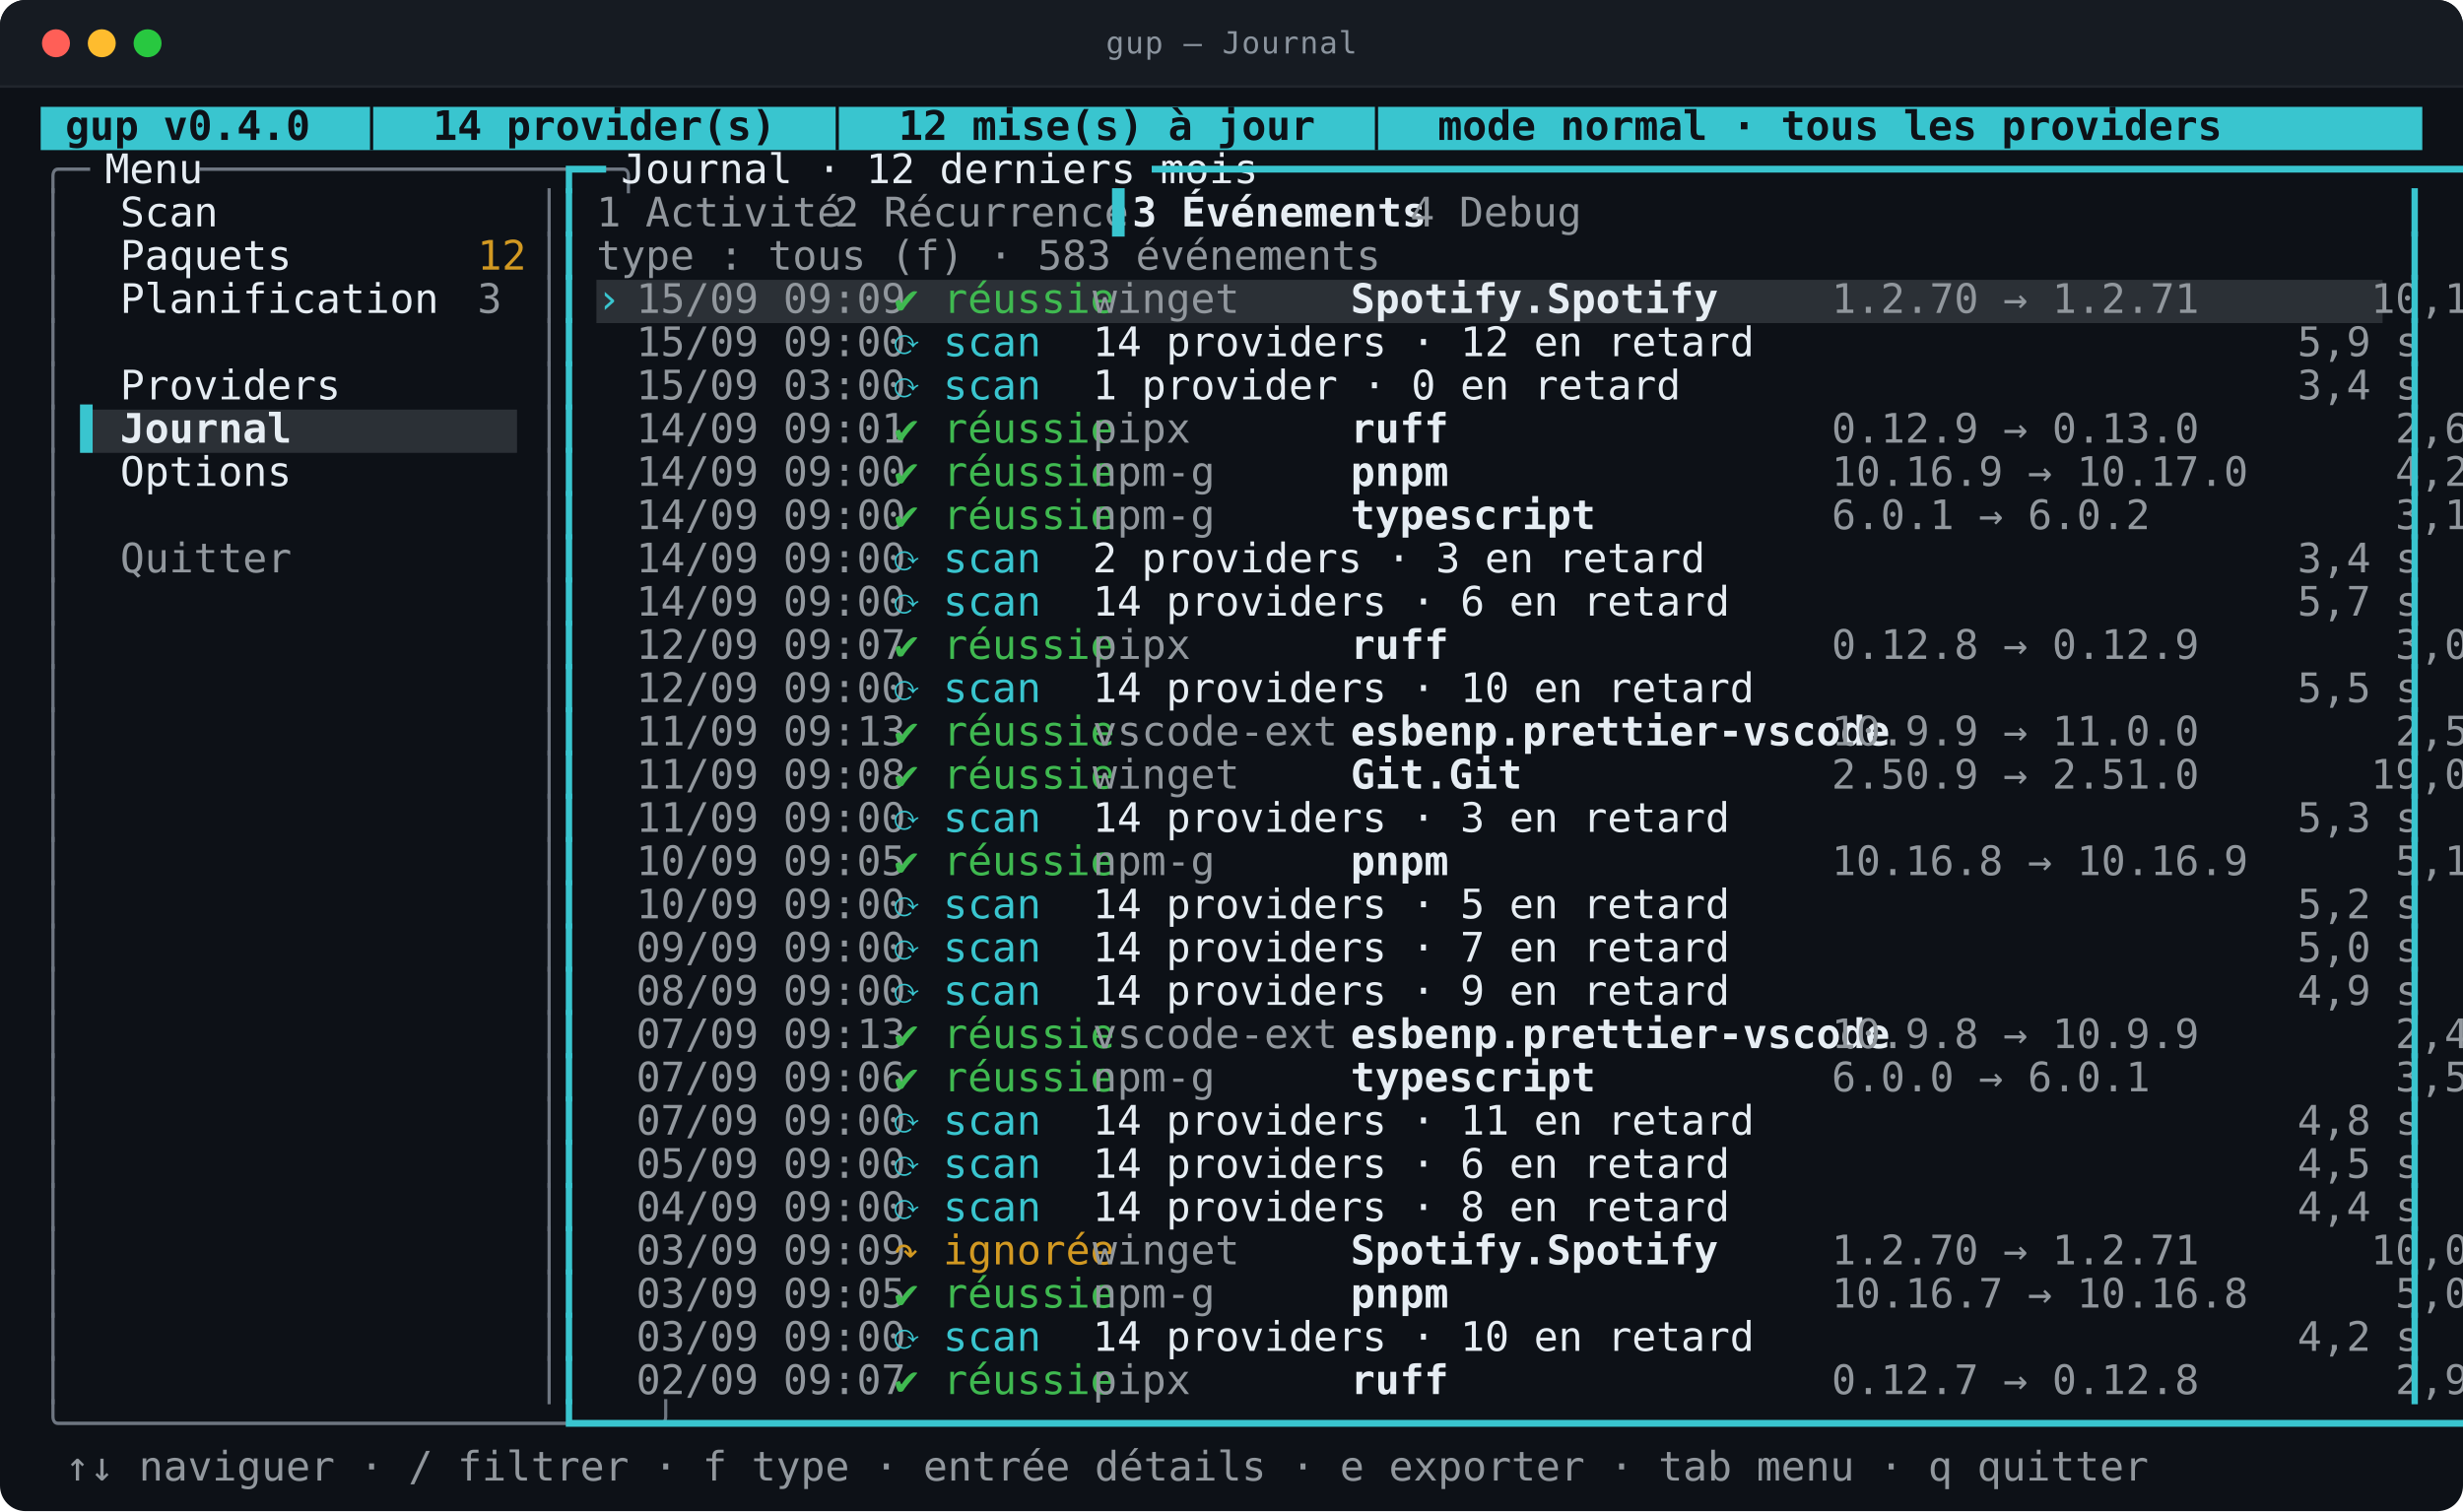
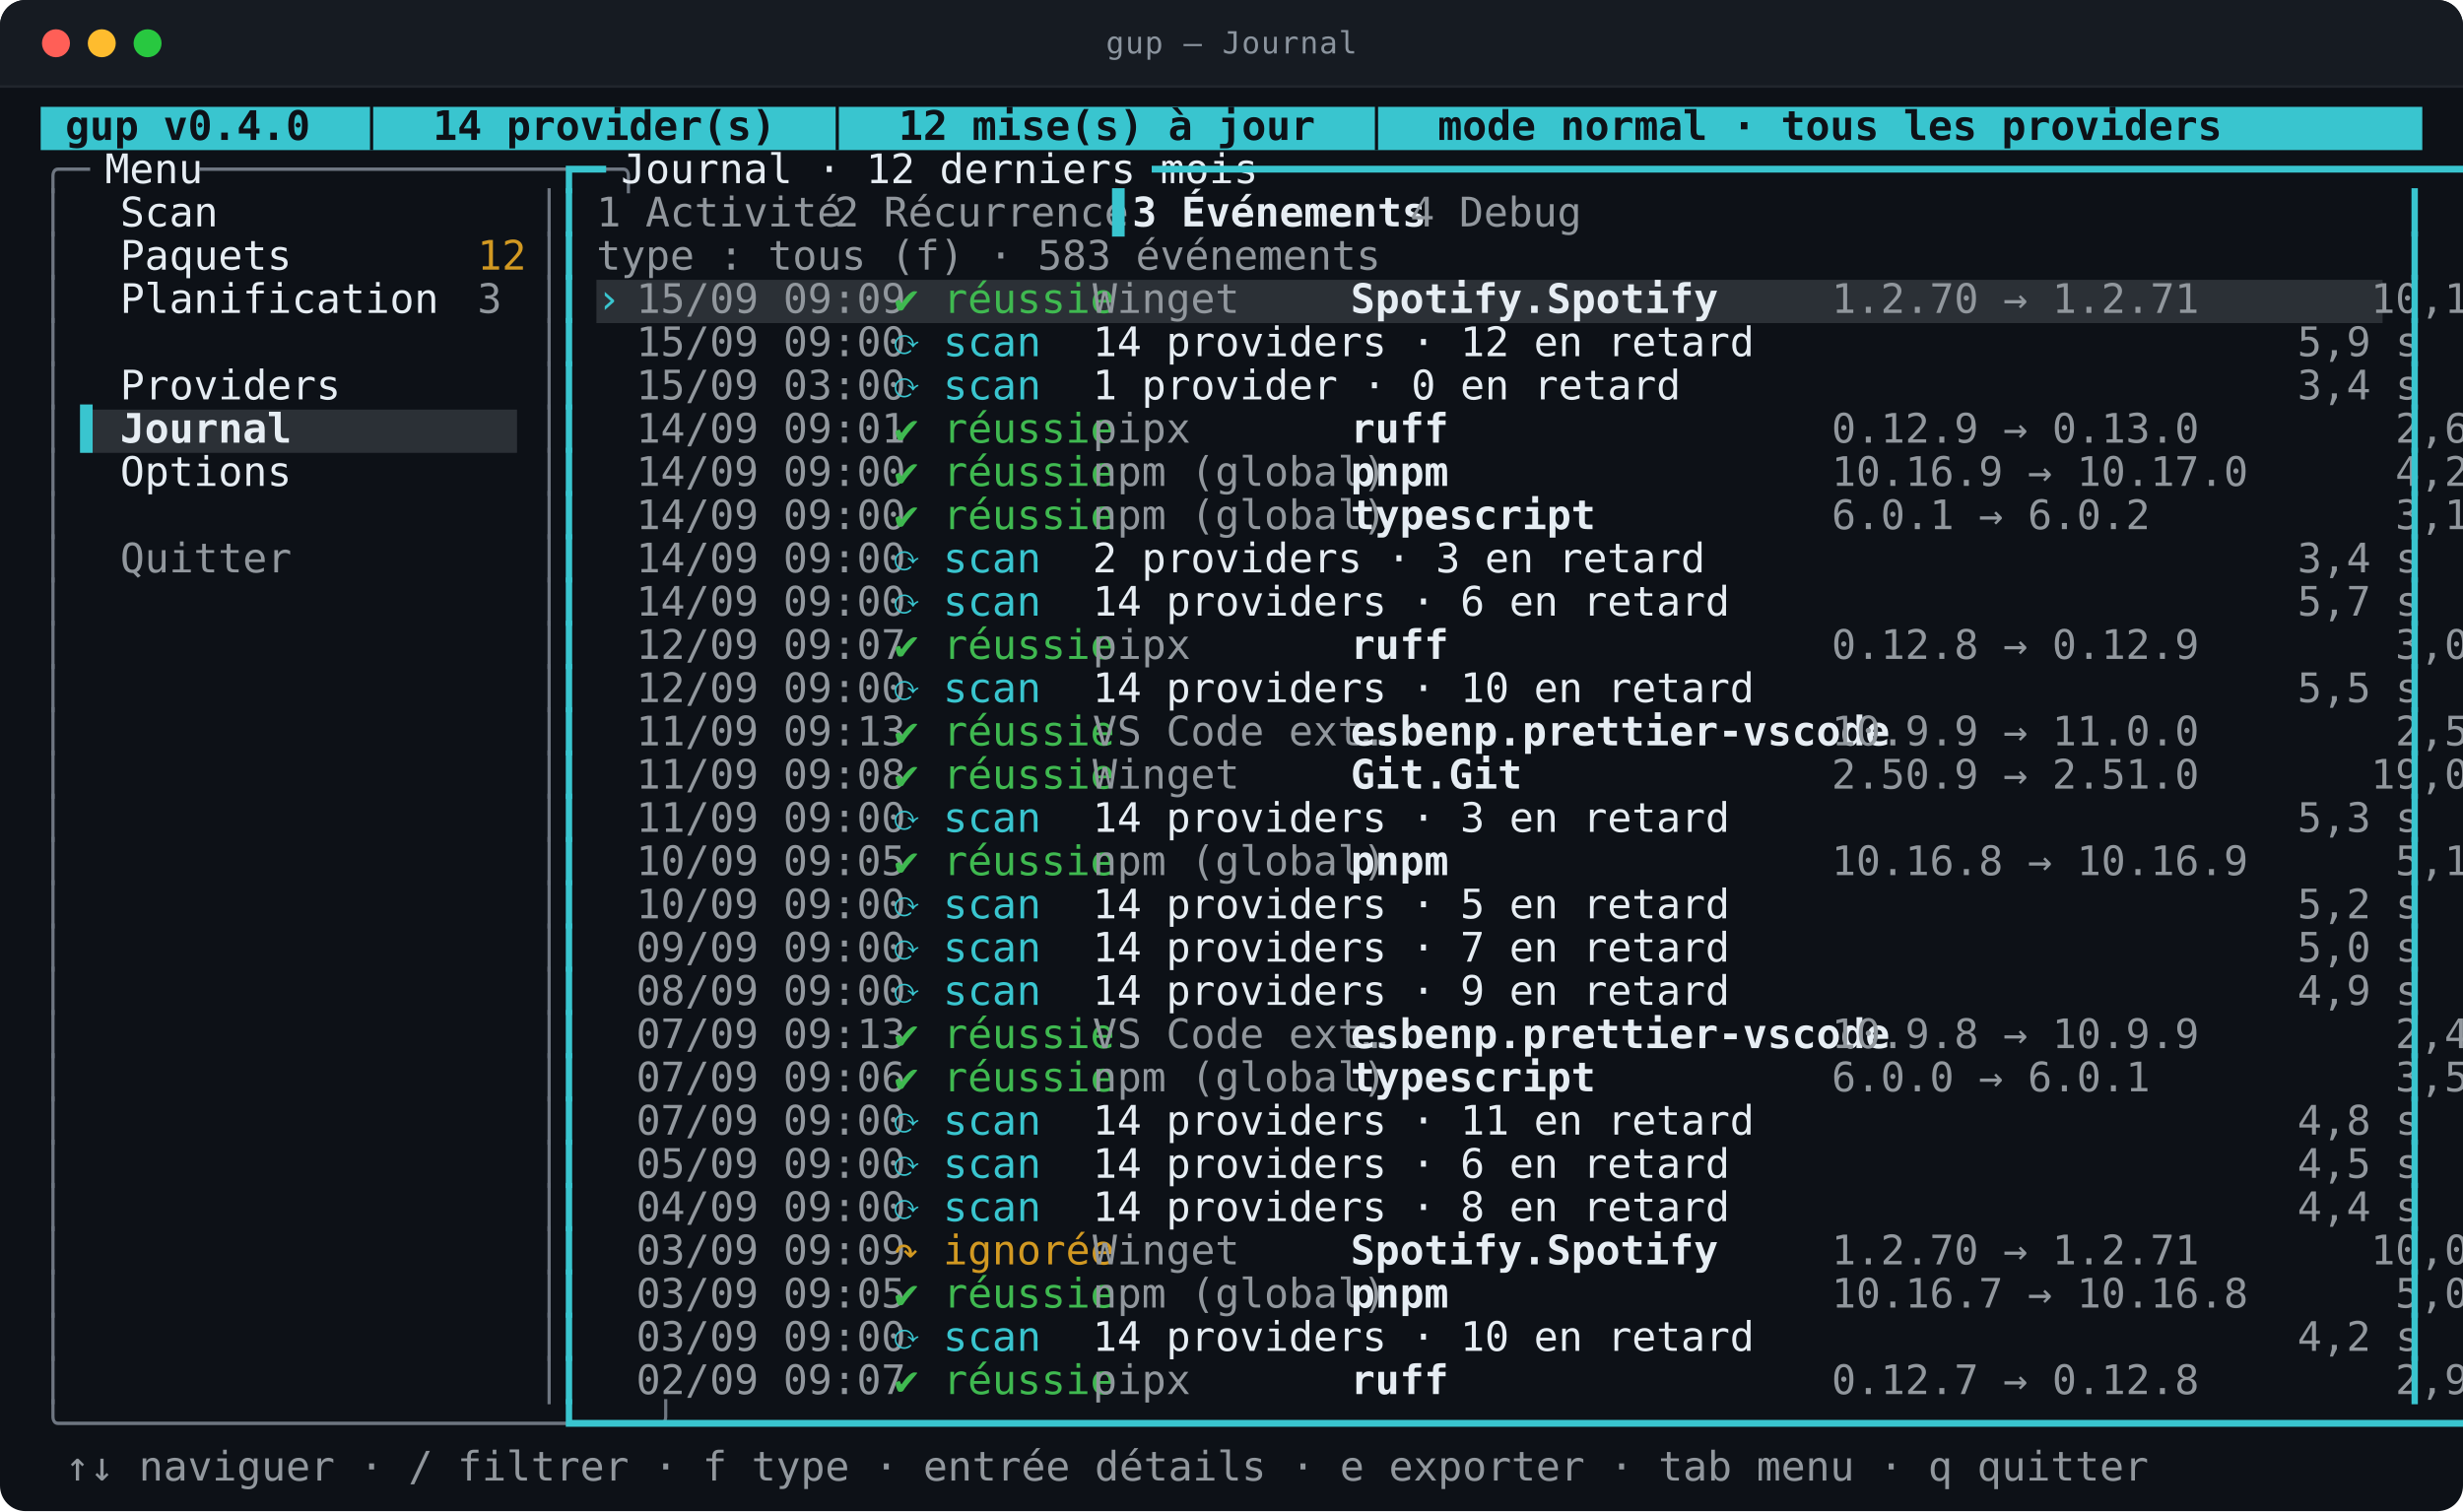
<svg xmlns="http://www.w3.org/2000/svg" viewBox="0 0 968.0 594.0" width="968.0" height="594.0" role="img" aria-labelledby="t d">
  <style>
text{font-family:ui-monospace,SFMono-Regular,"SF Mono",Menlo,Consolas,"DejaVu Sans Mono",monospace;font-size:16px}
.t{font-size:12px;letter-spacing:.4px;fill:#8b949e}
.b{font-weight:700}
.i{font-style:italic}
.u{text-decoration:underline}
.s{text-decoration:line-through}
.us{text-decoration:underline line-through}
.d{opacity:0.62}
.c0{fill:#39c5cf}
.c1{fill:#2b3036}
.c2{fill:#0d1117}
.c3{fill:#6e7681}
.c4{fill:#e6edf3}
.c5{fill:#91979d}
.c6{fill:#d29922}
.c7{fill:#3fb950}
</style>
  <rect y="0.0" width="968.0" height="594.0" rx="10.0" fill="#0d1117" />
  <rect y="0.0" width="968.0" height="34.0" rx="10.0" fill="#161b22" />
  <rect y="24.0" width="968.0" height="10.0" fill="#161b22" />
  <line x1="0.0" y1="34.0" x2="968.0" y2="34.0" stroke="#21262d" />
  <circle cx="22.0" cy="17.0" r="5.5" fill="#ff5f57" />
  <circle cx="40.0" cy="17.0" r="5.5" fill="#febc2e" />
  <circle cx="58.0" cy="17.0" r="5.5" fill="#28c840" />
  <text class="t" x="484.0" y="21.0" text-anchor="middle">gup — Journal</text>
  <rect class="c0" x="16.0" y="42.0" width="936.0" height="17.0" />
  <rect class="c1" x="234.4" y="110.0" width="702.0" height="17.0" />
  <rect class="c1" x="31.6" y="161.0" width="171.6" height="17.0" />
  <text class="c2 b" x="16.0" y="55.0" textLength="694.2" lengthAdjust="spacingAndGlyphs" xml:space="preserve"> gup v0.4.0  │  14 provider(s)  │  12 mise(s) à jour  │  mode normal · tous les providers</text>
  <text class="c3" x="16.0" y="72.0" textLength="15.6" lengthAdjust="spacingAndGlyphs" xml:space="preserve">╭─</text>
  <text class="c4" x="31.6" y="72.0" textLength="46.8" lengthAdjust="spacingAndGlyphs" xml:space="preserve"> Menu </text>
  <text class="c3" x="78.4" y="72.0" textLength="140.4" lengthAdjust="spacingAndGlyphs" xml:space="preserve">─────────────────╮</text>
  <text class="c0" x="218.8" y="72.0" textLength="15.6" lengthAdjust="spacingAndGlyphs" xml:space="preserve">┏━</text>
  <text class="c4" x="234.4" y="72.0" textLength="218.4" lengthAdjust="spacingAndGlyphs" xml:space="preserve"> Journal · 12 derniers mois </text>
  <text class="c0" x="452.8" y="72.0" textLength="499.2" lengthAdjust="spacingAndGlyphs" xml:space="preserve">━━━━━━━━━━━━━━━━━━━━━━━━━━━━━━━━━━━━━━━━━━━━━━━━━━━━━━━━━━━━━━━┓</text>
  <text class="c3" x="16.0" y="89.0" textLength="7.8" lengthAdjust="spacingAndGlyphs" xml:space="preserve">│</text>
  <text class="c4" x="47.2" y="89.0" textLength="140.4" lengthAdjust="spacingAndGlyphs" xml:space="preserve">Scan              </text>
  <text class="c3" x="211.0" y="89.0" textLength="7.8" lengthAdjust="spacingAndGlyphs" xml:space="preserve">│</text>
  <text class="c0" x="218.8" y="89.0" textLength="7.8" lengthAdjust="spacingAndGlyphs" xml:space="preserve">┃</text>
  <text class="c5" x="234.4" y="89.0" textLength="78.0" lengthAdjust="spacingAndGlyphs" xml:space="preserve">1 Activité</text>
  <text class="c5" x="328.0" y="89.0" textLength="93.6" lengthAdjust="spacingAndGlyphs" xml:space="preserve">2 Récurrence</text>
  <text class="c0" x="437.2" y="89.0" textLength="7.8" lengthAdjust="spacingAndGlyphs" xml:space="preserve">▌</text>
  <text class="c4 b" x="445.0" y="89.0" textLength="93.6" lengthAdjust="spacingAndGlyphs" xml:space="preserve">3 Événements</text>
  <text class="c5" x="554.2" y="89.0" textLength="54.6" lengthAdjust="spacingAndGlyphs" xml:space="preserve">4 Debug</text>
  <text class="c0" x="944.2" y="89.0" textLength="7.8" lengthAdjust="spacingAndGlyphs" xml:space="preserve">┃</text>
  <text class="c3" x="16.0" y="106.0" textLength="7.8" lengthAdjust="spacingAndGlyphs" xml:space="preserve">│</text>
  <text class="c4" x="47.2" y="106.0" textLength="140.4" lengthAdjust="spacingAndGlyphs" xml:space="preserve">Paquets           </text>
  <text class="c6" x="187.6" y="106.0" textLength="15.6" lengthAdjust="spacingAndGlyphs" xml:space="preserve">12</text>
  <text class="c3" x="211.0" y="106.0" textLength="7.8" lengthAdjust="spacingAndGlyphs" xml:space="preserve">│</text>
  <text class="c0" x="218.8" y="106.0" textLength="7.8" lengthAdjust="spacingAndGlyphs" xml:space="preserve">┃</text>
  <text class="c5" x="234.4" y="106.0" textLength="249.6" lengthAdjust="spacingAndGlyphs" xml:space="preserve">type : tous (f) · 583 événements</text>
  <text class="c0" x="944.2" y="106.0" textLength="7.8" lengthAdjust="spacingAndGlyphs" xml:space="preserve">┃</text>
  <text class="c3" x="16.0" y="123.0" textLength="7.8" lengthAdjust="spacingAndGlyphs" xml:space="preserve">│</text>
  <text class="c4" x="47.2" y="123.0" textLength="140.4" lengthAdjust="spacingAndGlyphs" xml:space="preserve">Planification     </text>
  <text class="c5" x="187.6" y="123.0" textLength="7.8" lengthAdjust="spacingAndGlyphs" xml:space="preserve">3</text>
  <text class="c3" x="211.0" y="123.0" textLength="7.8" lengthAdjust="spacingAndGlyphs" xml:space="preserve">│</text>
  <text class="c0" x="218.8" y="123.0" textLength="7.8" lengthAdjust="spacingAndGlyphs" xml:space="preserve">┃</text>
  <text class="c0" x="234.4" y="123.0" textLength="15.6" lengthAdjust="spacingAndGlyphs" xml:space="preserve">› </text>
  <text class="c5" x="250.0" y="123.0" textLength="101.4" lengthAdjust="spacingAndGlyphs" xml:space="preserve">15/09 09:09  </text>
  <text class="c7" x="351.4" y="123.0" textLength="78.0" lengthAdjust="spacingAndGlyphs" xml:space="preserve">✔ réussie </text>
-   <text class="c5" x="429.4" y="123.0" textLength="101.4" lengthAdjust="spacingAndGlyphs" xml:space="preserve">winget       </text>
+   <text class="c5" x="429.4" y="123.0" textLength="101.4" lengthAdjust="spacingAndGlyphs" xml:space="preserve">Winget       </text>
  <text class="c4 b" x="530.8" y="123.0" textLength="179.4" lengthAdjust="spacingAndGlyphs" xml:space="preserve">Spotify.Spotify        </text>
  <text class="c5" x="710.2" y="123.0" textLength="226.2" lengthAdjust="spacingAndGlyphs" xml:space="preserve"> 1.2.70 → 1.2.71       10,1 s</text>
  <text class="c0" x="944.2" y="123.0" textLength="7.8" lengthAdjust="spacingAndGlyphs" xml:space="preserve">┃</text>
  <text class="c3" x="16.0" y="140.0" textLength="7.8" lengthAdjust="spacingAndGlyphs" xml:space="preserve">│</text>
  <text class="c3" x="211.0" y="140.0" textLength="7.8" lengthAdjust="spacingAndGlyphs" xml:space="preserve">│</text>
  <text class="c0" x="218.8" y="140.0" textLength="7.8" lengthAdjust="spacingAndGlyphs" xml:space="preserve">┃</text>
  <text class="c5" x="250.0" y="140.0" textLength="101.4" lengthAdjust="spacingAndGlyphs" xml:space="preserve">15/09 09:00  </text>
  <text class="c0" x="351.4" y="140.0" textLength="78.0" lengthAdjust="spacingAndGlyphs" xml:space="preserve">⟳ scan    </text>
  <text class="c4" x="429.4" y="140.0" textLength="444.6" lengthAdjust="spacingAndGlyphs" xml:space="preserve">14 providers · 12 en retard                              </text>
  <text class="c5" x="874.0" y="140.0" textLength="62.4" lengthAdjust="spacingAndGlyphs" xml:space="preserve">   5,9 s</text>
  <text class="c0" x="944.2" y="140.0" textLength="7.8" lengthAdjust="spacingAndGlyphs" xml:space="preserve">┃</text>
  <text class="c3" x="16.0" y="157.0" textLength="7.8" lengthAdjust="spacingAndGlyphs" xml:space="preserve">│</text>
  <text class="c4" x="47.2" y="157.0" textLength="140.4" lengthAdjust="spacingAndGlyphs" xml:space="preserve">Providers         </text>
  <text class="c3" x="211.0" y="157.0" textLength="7.8" lengthAdjust="spacingAndGlyphs" xml:space="preserve">│</text>
  <text class="c0" x="218.8" y="157.0" textLength="7.8" lengthAdjust="spacingAndGlyphs" xml:space="preserve">┃</text>
  <text class="c5" x="250.0" y="157.0" textLength="101.4" lengthAdjust="spacingAndGlyphs" xml:space="preserve">15/09 03:00  </text>
  <text class="c0" x="351.4" y="157.0" textLength="78.0" lengthAdjust="spacingAndGlyphs" xml:space="preserve">⟳ scan    </text>
  <text class="c4" x="429.4" y="157.0" textLength="444.6" lengthAdjust="spacingAndGlyphs" xml:space="preserve">1 provider · 0 en retard                                 </text>
  <text class="c5" x="874.0" y="157.0" textLength="62.4" lengthAdjust="spacingAndGlyphs" xml:space="preserve">   3,4 s</text>
  <text class="c0" x="944.2" y="157.0" textLength="7.8" lengthAdjust="spacingAndGlyphs" xml:space="preserve">┃</text>
  <text class="c3" x="16.0" y="174.0" textLength="7.8" lengthAdjust="spacingAndGlyphs" xml:space="preserve">│</text>
  <text class="c0" x="31.6" y="174.0" textLength="15.6" lengthAdjust="spacingAndGlyphs" xml:space="preserve">▌ </text>
  <text class="c4 b" x="47.2" y="174.0" textLength="140.4" lengthAdjust="spacingAndGlyphs" xml:space="preserve">Journal           </text>
  <text class="c3" x="211.0" y="174.0" textLength="7.8" lengthAdjust="spacingAndGlyphs" xml:space="preserve">│</text>
  <text class="c0" x="218.8" y="174.0" textLength="7.8" lengthAdjust="spacingAndGlyphs" xml:space="preserve">┃</text>
  <text class="c5" x="250.0" y="174.0" textLength="101.4" lengthAdjust="spacingAndGlyphs" xml:space="preserve">14/09 09:01  </text>
  <text class="c7" x="351.4" y="174.0" textLength="78.0" lengthAdjust="spacingAndGlyphs" xml:space="preserve">✔ réussie </text>
  <text class="c5" x="429.4" y="174.0" textLength="101.4" lengthAdjust="spacingAndGlyphs" xml:space="preserve">pipx         </text>
  <text class="c4 b" x="530.8" y="174.0" textLength="179.4" lengthAdjust="spacingAndGlyphs" xml:space="preserve">ruff                   </text>
  <text class="c5" x="710.2" y="174.0" textLength="226.2" lengthAdjust="spacingAndGlyphs" xml:space="preserve"> 0.12.9 → 0.13.0        2,6 s</text>
  <text class="c0" x="944.2" y="174.0" textLength="7.8" lengthAdjust="spacingAndGlyphs" xml:space="preserve">┃</text>
  <text class="c3" x="16.0" y="191.0" textLength="7.8" lengthAdjust="spacingAndGlyphs" xml:space="preserve">│</text>
  <text class="c4" x="47.2" y="191.0" textLength="140.4" lengthAdjust="spacingAndGlyphs" xml:space="preserve">Options           </text>
  <text class="c3" x="211.0" y="191.0" textLength="7.8" lengthAdjust="spacingAndGlyphs" xml:space="preserve">│</text>
  <text class="c0" x="218.8" y="191.0" textLength="7.8" lengthAdjust="spacingAndGlyphs" xml:space="preserve">┃</text>
  <text class="c5" x="250.0" y="191.0" textLength="101.4" lengthAdjust="spacingAndGlyphs" xml:space="preserve">14/09 09:00  </text>
  <text class="c7" x="351.4" y="191.0" textLength="78.0" lengthAdjust="spacingAndGlyphs" xml:space="preserve">✔ réussie </text>
-   <text class="c5" x="429.4" y="191.0" textLength="101.4" lengthAdjust="spacingAndGlyphs" xml:space="preserve">npm-g        </text>
+   <text class="c5" x="429.4" y="191.0" textLength="101.4" lengthAdjust="spacingAndGlyphs" xml:space="preserve">npm (global) </text>
  <text class="c4 b" x="530.8" y="191.0" textLength="179.4" lengthAdjust="spacingAndGlyphs" xml:space="preserve">pnpm                   </text>
  <text class="c5" x="710.2" y="191.0" textLength="226.2" lengthAdjust="spacingAndGlyphs" xml:space="preserve"> 10.16.9 → 10.17.0      4,2 s</text>
  <text class="c0" x="944.2" y="191.0" textLength="7.8" lengthAdjust="spacingAndGlyphs" xml:space="preserve">┃</text>
  <text class="c3" x="16.0" y="208.0" textLength="7.8" lengthAdjust="spacingAndGlyphs" xml:space="preserve">│</text>
  <text class="c3" x="211.0" y="208.0" textLength="7.8" lengthAdjust="spacingAndGlyphs" xml:space="preserve">│</text>
  <text class="c0" x="218.8" y="208.0" textLength="7.8" lengthAdjust="spacingAndGlyphs" xml:space="preserve">┃</text>
  <text class="c5" x="250.0" y="208.0" textLength="101.4" lengthAdjust="spacingAndGlyphs" xml:space="preserve">14/09 09:00  </text>
  <text class="c7" x="351.4" y="208.0" textLength="78.0" lengthAdjust="spacingAndGlyphs" xml:space="preserve">✔ réussie </text>
-   <text class="c5" x="429.4" y="208.0" textLength="101.4" lengthAdjust="spacingAndGlyphs" xml:space="preserve">npm-g        </text>
+   <text class="c5" x="429.4" y="208.0" textLength="101.4" lengthAdjust="spacingAndGlyphs" xml:space="preserve">npm (global) </text>
  <text class="c4 b" x="530.8" y="208.0" textLength="179.4" lengthAdjust="spacingAndGlyphs" xml:space="preserve">typescript             </text>
  <text class="c5" x="710.2" y="208.0" textLength="226.2" lengthAdjust="spacingAndGlyphs" xml:space="preserve"> 6.0.1 → 6.0.2          3,1 s</text>
  <text class="c0" x="944.2" y="208.0" textLength="7.8" lengthAdjust="spacingAndGlyphs" xml:space="preserve">┃</text>
  <text class="c3" x="16.0" y="225.0" textLength="7.8" lengthAdjust="spacingAndGlyphs" xml:space="preserve">│</text>
  <text class="c5" x="47.2" y="225.0" textLength="140.4" lengthAdjust="spacingAndGlyphs" xml:space="preserve">Quitter           </text>
  <text class="c3" x="211.0" y="225.0" textLength="7.8" lengthAdjust="spacingAndGlyphs" xml:space="preserve">│</text>
  <text class="c0" x="218.8" y="225.0" textLength="7.8" lengthAdjust="spacingAndGlyphs" xml:space="preserve">┃</text>
  <text class="c5" x="250.0" y="225.0" textLength="101.4" lengthAdjust="spacingAndGlyphs" xml:space="preserve">14/09 09:00  </text>
  <text class="c0" x="351.4" y="225.0" textLength="78.0" lengthAdjust="spacingAndGlyphs" xml:space="preserve">⟳ scan    </text>
  <text class="c4" x="429.4" y="225.0" textLength="444.6" lengthAdjust="spacingAndGlyphs" xml:space="preserve">2 providers · 3 en retard                                </text>
  <text class="c5" x="874.0" y="225.0" textLength="62.4" lengthAdjust="spacingAndGlyphs" xml:space="preserve">   3,4 s</text>
  <text class="c0" x="944.2" y="225.0" textLength="7.8" lengthAdjust="spacingAndGlyphs" xml:space="preserve">┃</text>
  <text class="c3" x="16.0" y="242.0" textLength="7.8" lengthAdjust="spacingAndGlyphs" xml:space="preserve">│</text>
  <text class="c3" x="211.0" y="242.0" textLength="7.8" lengthAdjust="spacingAndGlyphs" xml:space="preserve">│</text>
  <text class="c0" x="218.8" y="242.0" textLength="7.8" lengthAdjust="spacingAndGlyphs" xml:space="preserve">┃</text>
  <text class="c5" x="250.0" y="242.0" textLength="101.4" lengthAdjust="spacingAndGlyphs" xml:space="preserve">14/09 09:00  </text>
  <text class="c0" x="351.4" y="242.0" textLength="78.0" lengthAdjust="spacingAndGlyphs" xml:space="preserve">⟳ scan    </text>
  <text class="c4" x="429.4" y="242.0" textLength="444.6" lengthAdjust="spacingAndGlyphs" xml:space="preserve">14 providers · 6 en retard                               </text>
  <text class="c5" x="874.0" y="242.0" textLength="62.4" lengthAdjust="spacingAndGlyphs" xml:space="preserve">   5,7 s</text>
  <text class="c0" x="944.2" y="242.0" textLength="7.8" lengthAdjust="spacingAndGlyphs" xml:space="preserve">┃</text>
  <text class="c3" x="16.0" y="259.0" textLength="7.8" lengthAdjust="spacingAndGlyphs" xml:space="preserve">│</text>
  <text class="c3" x="211.0" y="259.0" textLength="7.8" lengthAdjust="spacingAndGlyphs" xml:space="preserve">│</text>
  <text class="c0" x="218.8" y="259.0" textLength="7.8" lengthAdjust="spacingAndGlyphs" xml:space="preserve">┃</text>
  <text class="c5" x="250.0" y="259.0" textLength="101.4" lengthAdjust="spacingAndGlyphs" xml:space="preserve">12/09 09:07  </text>
  <text class="c7" x="351.4" y="259.0" textLength="78.0" lengthAdjust="spacingAndGlyphs" xml:space="preserve">✔ réussie </text>
  <text class="c5" x="429.4" y="259.0" textLength="101.4" lengthAdjust="spacingAndGlyphs" xml:space="preserve">pipx         </text>
  <text class="c4 b" x="530.8" y="259.0" textLength="179.4" lengthAdjust="spacingAndGlyphs" xml:space="preserve">ruff                   </text>
  <text class="c5" x="710.2" y="259.0" textLength="226.2" lengthAdjust="spacingAndGlyphs" xml:space="preserve"> 0.12.8 → 0.12.9        3,0 s</text>
  <text class="c0" x="944.2" y="259.0" textLength="7.8" lengthAdjust="spacingAndGlyphs" xml:space="preserve">┃</text>
  <text class="c3" x="16.0" y="276.0" textLength="7.8" lengthAdjust="spacingAndGlyphs" xml:space="preserve">│</text>
  <text class="c3" x="211.0" y="276.0" textLength="7.8" lengthAdjust="spacingAndGlyphs" xml:space="preserve">│</text>
  <text class="c0" x="218.8" y="276.0" textLength="7.8" lengthAdjust="spacingAndGlyphs" xml:space="preserve">┃</text>
  <text class="c5" x="250.0" y="276.0" textLength="101.4" lengthAdjust="spacingAndGlyphs" xml:space="preserve">12/09 09:00  </text>
  <text class="c0" x="351.4" y="276.0" textLength="78.0" lengthAdjust="spacingAndGlyphs" xml:space="preserve">⟳ scan    </text>
  <text class="c4" x="429.4" y="276.0" textLength="444.6" lengthAdjust="spacingAndGlyphs" xml:space="preserve">14 providers · 10 en retard                              </text>
  <text class="c5" x="874.0" y="276.0" textLength="62.4" lengthAdjust="spacingAndGlyphs" xml:space="preserve">   5,5 s</text>
  <text class="c0" x="944.2" y="276.0" textLength="7.8" lengthAdjust="spacingAndGlyphs" xml:space="preserve">┃</text>
  <text class="c3" x="16.0" y="293.0" textLength="7.8" lengthAdjust="spacingAndGlyphs" xml:space="preserve">│</text>
  <text class="c3" x="211.0" y="293.0" textLength="7.8" lengthAdjust="spacingAndGlyphs" xml:space="preserve">│</text>
  <text class="c0" x="218.8" y="293.0" textLength="7.8" lengthAdjust="spacingAndGlyphs" xml:space="preserve">┃</text>
  <text class="c5" x="250.0" y="293.0" textLength="101.4" lengthAdjust="spacingAndGlyphs" xml:space="preserve">11/09 09:13  </text>
  <text class="c7" x="351.4" y="293.0" textLength="78.0" lengthAdjust="spacingAndGlyphs" xml:space="preserve">✔ réussie </text>
-   <text class="c5" x="429.4" y="293.0" textLength="101.4" lengthAdjust="spacingAndGlyphs" xml:space="preserve">vscode-ext   </text>
+   <text class="c5" x="429.4" y="293.0" textLength="101.4" lengthAdjust="spacingAndGlyphs" xml:space="preserve">VS Code ext… </text>
  <text class="c4 b" x="530.8" y="293.0" textLength="179.4" lengthAdjust="spacingAndGlyphs" xml:space="preserve">esbenp.prettier-vscode </text>
  <text class="c5" x="710.2" y="293.0" textLength="226.2" lengthAdjust="spacingAndGlyphs" xml:space="preserve"> 10.9.9 → 11.0.0        2,5 s</text>
  <text class="c0" x="944.2" y="293.0" textLength="7.8" lengthAdjust="spacingAndGlyphs" xml:space="preserve">┃</text>
  <text class="c3" x="16.0" y="310.0" textLength="7.8" lengthAdjust="spacingAndGlyphs" xml:space="preserve">│</text>
  <text class="c3" x="211.0" y="310.0" textLength="7.8" lengthAdjust="spacingAndGlyphs" xml:space="preserve">│</text>
  <text class="c0" x="218.8" y="310.0" textLength="7.8" lengthAdjust="spacingAndGlyphs" xml:space="preserve">┃</text>
  <text class="c5" x="250.0" y="310.0" textLength="101.4" lengthAdjust="spacingAndGlyphs" xml:space="preserve">11/09 09:08  </text>
  <text class="c7" x="351.4" y="310.0" textLength="78.0" lengthAdjust="spacingAndGlyphs" xml:space="preserve">✔ réussie </text>
-   <text class="c5" x="429.4" y="310.0" textLength="101.4" lengthAdjust="spacingAndGlyphs" xml:space="preserve">winget       </text>
+   <text class="c5" x="429.4" y="310.0" textLength="101.4" lengthAdjust="spacingAndGlyphs" xml:space="preserve">Winget       </text>
  <text class="c4 b" x="530.8" y="310.0" textLength="179.4" lengthAdjust="spacingAndGlyphs" xml:space="preserve">Git.Git                </text>
  <text class="c5" x="710.2" y="310.0" textLength="226.2" lengthAdjust="spacingAndGlyphs" xml:space="preserve"> 2.50.9 → 2.51.0       19,0 s</text>
  <text class="c0" x="944.2" y="310.0" textLength="7.8" lengthAdjust="spacingAndGlyphs" xml:space="preserve">┃</text>
  <text class="c3" x="16.0" y="327.0" textLength="7.8" lengthAdjust="spacingAndGlyphs" xml:space="preserve">│</text>
  <text class="c3" x="211.0" y="327.0" textLength="7.8" lengthAdjust="spacingAndGlyphs" xml:space="preserve">│</text>
  <text class="c0" x="218.8" y="327.0" textLength="7.8" lengthAdjust="spacingAndGlyphs" xml:space="preserve">┃</text>
  <text class="c5" x="250.0" y="327.0" textLength="101.4" lengthAdjust="spacingAndGlyphs" xml:space="preserve">11/09 09:00  </text>
  <text class="c0" x="351.4" y="327.0" textLength="78.0" lengthAdjust="spacingAndGlyphs" xml:space="preserve">⟳ scan    </text>
  <text class="c4" x="429.4" y="327.0" textLength="444.6" lengthAdjust="spacingAndGlyphs" xml:space="preserve">14 providers · 3 en retard                               </text>
  <text class="c5" x="874.0" y="327.0" textLength="62.4" lengthAdjust="spacingAndGlyphs" xml:space="preserve">   5,3 s</text>
  <text class="c0" x="944.2" y="327.0" textLength="7.8" lengthAdjust="spacingAndGlyphs" xml:space="preserve">┃</text>
  <text class="c3" x="16.0" y="344.0" textLength="7.8" lengthAdjust="spacingAndGlyphs" xml:space="preserve">│</text>
  <text class="c3" x="211.0" y="344.0" textLength="7.8" lengthAdjust="spacingAndGlyphs" xml:space="preserve">│</text>
  <text class="c0" x="218.8" y="344.0" textLength="7.8" lengthAdjust="spacingAndGlyphs" xml:space="preserve">┃</text>
  <text class="c5" x="250.0" y="344.0" textLength="101.4" lengthAdjust="spacingAndGlyphs" xml:space="preserve">10/09 09:05  </text>
  <text class="c7" x="351.4" y="344.0" textLength="78.0" lengthAdjust="spacingAndGlyphs" xml:space="preserve">✔ réussie </text>
-   <text class="c5" x="429.4" y="344.0" textLength="101.4" lengthAdjust="spacingAndGlyphs" xml:space="preserve">npm-g        </text>
+   <text class="c5" x="429.4" y="344.0" textLength="101.4" lengthAdjust="spacingAndGlyphs" xml:space="preserve">npm (global) </text>
  <text class="c4 b" x="530.8" y="344.0" textLength="179.4" lengthAdjust="spacingAndGlyphs" xml:space="preserve">pnpm                   </text>
  <text class="c5" x="710.2" y="344.0" textLength="226.2" lengthAdjust="spacingAndGlyphs" xml:space="preserve"> 10.16.8 → 10.16.9      5,1 s</text>
  <text class="c0" x="944.2" y="344.0" textLength="7.8" lengthAdjust="spacingAndGlyphs" xml:space="preserve">┃</text>
  <text class="c3" x="16.0" y="361.0" textLength="7.8" lengthAdjust="spacingAndGlyphs" xml:space="preserve">│</text>
  <text class="c3" x="211.0" y="361.0" textLength="7.8" lengthAdjust="spacingAndGlyphs" xml:space="preserve">│</text>
  <text class="c0" x="218.8" y="361.0" textLength="7.8" lengthAdjust="spacingAndGlyphs" xml:space="preserve">┃</text>
  <text class="c5" x="250.0" y="361.0" textLength="101.4" lengthAdjust="spacingAndGlyphs" xml:space="preserve">10/09 09:00  </text>
  <text class="c0" x="351.4" y="361.0" textLength="78.0" lengthAdjust="spacingAndGlyphs" xml:space="preserve">⟳ scan    </text>
  <text class="c4" x="429.4" y="361.0" textLength="444.6" lengthAdjust="spacingAndGlyphs" xml:space="preserve">14 providers · 5 en retard                               </text>
  <text class="c5" x="874.0" y="361.0" textLength="62.4" lengthAdjust="spacingAndGlyphs" xml:space="preserve">   5,2 s</text>
  <text class="c0" x="944.2" y="361.0" textLength="7.8" lengthAdjust="spacingAndGlyphs" xml:space="preserve">┃</text>
  <text class="c3" x="16.0" y="378.0" textLength="7.8" lengthAdjust="spacingAndGlyphs" xml:space="preserve">│</text>
  <text class="c3" x="211.0" y="378.0" textLength="7.8" lengthAdjust="spacingAndGlyphs" xml:space="preserve">│</text>
  <text class="c0" x="218.8" y="378.0" textLength="7.8" lengthAdjust="spacingAndGlyphs" xml:space="preserve">┃</text>
  <text class="c5" x="250.0" y="378.0" textLength="101.4" lengthAdjust="spacingAndGlyphs" xml:space="preserve">09/09 09:00  </text>
  <text class="c0" x="351.4" y="378.0" textLength="78.0" lengthAdjust="spacingAndGlyphs" xml:space="preserve">⟳ scan    </text>
  <text class="c4" x="429.4" y="378.0" textLength="444.6" lengthAdjust="spacingAndGlyphs" xml:space="preserve">14 providers · 7 en retard                               </text>
  <text class="c5" x="874.0" y="378.0" textLength="62.4" lengthAdjust="spacingAndGlyphs" xml:space="preserve">   5,0 s</text>
  <text class="c0" x="944.2" y="378.0" textLength="7.8" lengthAdjust="spacingAndGlyphs" xml:space="preserve">┃</text>
  <text class="c3" x="16.0" y="395.0" textLength="7.8" lengthAdjust="spacingAndGlyphs" xml:space="preserve">│</text>
  <text class="c3" x="211.0" y="395.0" textLength="7.8" lengthAdjust="spacingAndGlyphs" xml:space="preserve">│</text>
  <text class="c0" x="218.8" y="395.0" textLength="7.8" lengthAdjust="spacingAndGlyphs" xml:space="preserve">┃</text>
  <text class="c5" x="250.0" y="395.0" textLength="101.4" lengthAdjust="spacingAndGlyphs" xml:space="preserve">08/09 09:00  </text>
  <text class="c0" x="351.4" y="395.0" textLength="78.0" lengthAdjust="spacingAndGlyphs" xml:space="preserve">⟳ scan    </text>
  <text class="c4" x="429.4" y="395.0" textLength="444.6" lengthAdjust="spacingAndGlyphs" xml:space="preserve">14 providers · 9 en retard                               </text>
  <text class="c5" x="874.0" y="395.0" textLength="62.4" lengthAdjust="spacingAndGlyphs" xml:space="preserve">   4,9 s</text>
  <text class="c0" x="944.2" y="395.0" textLength="7.8" lengthAdjust="spacingAndGlyphs" xml:space="preserve">┃</text>
  <text class="c3" x="16.0" y="412.0" textLength="7.8" lengthAdjust="spacingAndGlyphs" xml:space="preserve">│</text>
  <text class="c3" x="211.0" y="412.0" textLength="7.8" lengthAdjust="spacingAndGlyphs" xml:space="preserve">│</text>
  <text class="c0" x="218.8" y="412.0" textLength="7.8" lengthAdjust="spacingAndGlyphs" xml:space="preserve">┃</text>
  <text class="c5" x="250.0" y="412.0" textLength="101.4" lengthAdjust="spacingAndGlyphs" xml:space="preserve">07/09 09:13  </text>
  <text class="c7" x="351.4" y="412.0" textLength="78.0" lengthAdjust="spacingAndGlyphs" xml:space="preserve">✔ réussie </text>
-   <text class="c5" x="429.4" y="412.0" textLength="101.4" lengthAdjust="spacingAndGlyphs" xml:space="preserve">vscode-ext   </text>
+   <text class="c5" x="429.4" y="412.0" textLength="101.4" lengthAdjust="spacingAndGlyphs" xml:space="preserve">VS Code ext… </text>
  <text class="c4 b" x="530.8" y="412.0" textLength="179.4" lengthAdjust="spacingAndGlyphs" xml:space="preserve">esbenp.prettier-vscode </text>
  <text class="c5" x="710.2" y="412.0" textLength="226.2" lengthAdjust="spacingAndGlyphs" xml:space="preserve"> 10.9.8 → 10.9.9        2,4 s</text>
  <text class="c0" x="944.2" y="412.0" textLength="7.8" lengthAdjust="spacingAndGlyphs" xml:space="preserve">┃</text>
  <text class="c3" x="16.0" y="429.0" textLength="7.8" lengthAdjust="spacingAndGlyphs" xml:space="preserve">│</text>
  <text class="c3" x="211.0" y="429.0" textLength="7.8" lengthAdjust="spacingAndGlyphs" xml:space="preserve">│</text>
  <text class="c0" x="218.8" y="429.0" textLength="7.8" lengthAdjust="spacingAndGlyphs" xml:space="preserve">┃</text>
  <text class="c5" x="250.0" y="429.0" textLength="101.4" lengthAdjust="spacingAndGlyphs" xml:space="preserve">07/09 09:06  </text>
  <text class="c7" x="351.4" y="429.0" textLength="78.0" lengthAdjust="spacingAndGlyphs" xml:space="preserve">✔ réussie </text>
-   <text class="c5" x="429.4" y="429.0" textLength="101.4" lengthAdjust="spacingAndGlyphs" xml:space="preserve">npm-g        </text>
+   <text class="c5" x="429.4" y="429.0" textLength="101.4" lengthAdjust="spacingAndGlyphs" xml:space="preserve">npm (global) </text>
  <text class="c4 b" x="530.8" y="429.0" textLength="179.4" lengthAdjust="spacingAndGlyphs" xml:space="preserve">typescript             </text>
  <text class="c5" x="710.2" y="429.0" textLength="226.2" lengthAdjust="spacingAndGlyphs" xml:space="preserve"> 6.0.0 → 6.0.1          3,5 s</text>
  <text class="c0" x="944.2" y="429.0" textLength="7.8" lengthAdjust="spacingAndGlyphs" xml:space="preserve">┃</text>
  <text class="c3" x="16.0" y="446.0" textLength="7.8" lengthAdjust="spacingAndGlyphs" xml:space="preserve">│</text>
  <text class="c3" x="211.0" y="446.0" textLength="7.8" lengthAdjust="spacingAndGlyphs" xml:space="preserve">│</text>
  <text class="c0" x="218.8" y="446.0" textLength="7.8" lengthAdjust="spacingAndGlyphs" xml:space="preserve">┃</text>
  <text class="c5" x="250.0" y="446.0" textLength="101.4" lengthAdjust="spacingAndGlyphs" xml:space="preserve">07/09 09:00  </text>
  <text class="c0" x="351.4" y="446.0" textLength="78.0" lengthAdjust="spacingAndGlyphs" xml:space="preserve">⟳ scan    </text>
  <text class="c4" x="429.4" y="446.0" textLength="444.6" lengthAdjust="spacingAndGlyphs" xml:space="preserve">14 providers · 11 en retard                              </text>
  <text class="c5" x="874.0" y="446.0" textLength="62.4" lengthAdjust="spacingAndGlyphs" xml:space="preserve">   4,8 s</text>
  <text class="c0" x="944.2" y="446.0" textLength="7.8" lengthAdjust="spacingAndGlyphs" xml:space="preserve">┃</text>
  <text class="c3" x="16.0" y="463.0" textLength="7.8" lengthAdjust="spacingAndGlyphs" xml:space="preserve">│</text>
  <text class="c3" x="211.0" y="463.0" textLength="7.8" lengthAdjust="spacingAndGlyphs" xml:space="preserve">│</text>
  <text class="c0" x="218.8" y="463.0" textLength="7.8" lengthAdjust="spacingAndGlyphs" xml:space="preserve">┃</text>
  <text class="c5" x="250.0" y="463.0" textLength="101.4" lengthAdjust="spacingAndGlyphs" xml:space="preserve">05/09 09:00  </text>
  <text class="c0" x="351.4" y="463.0" textLength="78.0" lengthAdjust="spacingAndGlyphs" xml:space="preserve">⟳ scan    </text>
  <text class="c4" x="429.4" y="463.0" textLength="444.6" lengthAdjust="spacingAndGlyphs" xml:space="preserve">14 providers · 6 en retard                               </text>
  <text class="c5" x="874.0" y="463.0" textLength="62.4" lengthAdjust="spacingAndGlyphs" xml:space="preserve">   4,5 s</text>
  <text class="c0" x="944.2" y="463.0" textLength="7.8" lengthAdjust="spacingAndGlyphs" xml:space="preserve">┃</text>
  <text class="c3" x="16.0" y="480.0" textLength="7.8" lengthAdjust="spacingAndGlyphs" xml:space="preserve">│</text>
  <text class="c3" x="211.0" y="480.0" textLength="7.8" lengthAdjust="spacingAndGlyphs" xml:space="preserve">│</text>
  <text class="c0" x="218.8" y="480.0" textLength="7.8" lengthAdjust="spacingAndGlyphs" xml:space="preserve">┃</text>
  <text class="c5" x="250.0" y="480.0" textLength="101.4" lengthAdjust="spacingAndGlyphs" xml:space="preserve">04/09 09:00  </text>
  <text class="c0" x="351.4" y="480.0" textLength="78.0" lengthAdjust="spacingAndGlyphs" xml:space="preserve">⟳ scan    </text>
  <text class="c4" x="429.4" y="480.0" textLength="444.6" lengthAdjust="spacingAndGlyphs" xml:space="preserve">14 providers · 8 en retard                               </text>
  <text class="c5" x="874.0" y="480.0" textLength="62.4" lengthAdjust="spacingAndGlyphs" xml:space="preserve">   4,4 s</text>
  <text class="c0" x="944.2" y="480.0" textLength="7.8" lengthAdjust="spacingAndGlyphs" xml:space="preserve">┃</text>
  <text class="c3" x="16.0" y="497.0" textLength="7.8" lengthAdjust="spacingAndGlyphs" xml:space="preserve">│</text>
  <text class="c3" x="211.0" y="497.0" textLength="7.8" lengthAdjust="spacingAndGlyphs" xml:space="preserve">│</text>
  <text class="c0" x="218.8" y="497.0" textLength="7.8" lengthAdjust="spacingAndGlyphs" xml:space="preserve">┃</text>
  <text class="c5" x="250.0" y="497.0" textLength="101.4" lengthAdjust="spacingAndGlyphs" xml:space="preserve">03/09 09:09  </text>
  <text class="c6" x="351.4" y="497.0" textLength="78.0" lengthAdjust="spacingAndGlyphs" xml:space="preserve">↷ ignorée </text>
-   <text class="c5" x="429.4" y="497.0" textLength="101.4" lengthAdjust="spacingAndGlyphs" xml:space="preserve">winget       </text>
+   <text class="c5" x="429.4" y="497.0" textLength="101.4" lengthAdjust="spacingAndGlyphs" xml:space="preserve">Winget       </text>
  <text class="c4 b" x="530.8" y="497.0" textLength="179.4" lengthAdjust="spacingAndGlyphs" xml:space="preserve">Spotify.Spotify        </text>
  <text class="c5" x="710.2" y="497.0" textLength="226.2" lengthAdjust="spacingAndGlyphs" xml:space="preserve"> 1.2.70 → 1.2.71       10,0 s</text>
  <text class="c0" x="944.2" y="497.0" textLength="7.8" lengthAdjust="spacingAndGlyphs" xml:space="preserve">┃</text>
  <text class="c3" x="16.0" y="514.0" textLength="7.8" lengthAdjust="spacingAndGlyphs" xml:space="preserve">│</text>
  <text class="c3" x="211.0" y="514.0" textLength="7.8" lengthAdjust="spacingAndGlyphs" xml:space="preserve">│</text>
  <text class="c0" x="218.8" y="514.0" textLength="7.8" lengthAdjust="spacingAndGlyphs" xml:space="preserve">┃</text>
  <text class="c5" x="250.0" y="514.0" textLength="101.4" lengthAdjust="spacingAndGlyphs" xml:space="preserve">03/09 09:05  </text>
  <text class="c7" x="351.4" y="514.0" textLength="78.0" lengthAdjust="spacingAndGlyphs" xml:space="preserve">✔ réussie </text>
-   <text class="c5" x="429.4" y="514.0" textLength="101.4" lengthAdjust="spacingAndGlyphs" xml:space="preserve">npm-g        </text>
+   <text class="c5" x="429.4" y="514.0" textLength="101.4" lengthAdjust="spacingAndGlyphs" xml:space="preserve">npm (global) </text>
  <text class="c4 b" x="530.8" y="514.0" textLength="179.4" lengthAdjust="spacingAndGlyphs" xml:space="preserve">pnpm                   </text>
  <text class="c5" x="710.2" y="514.0" textLength="226.2" lengthAdjust="spacingAndGlyphs" xml:space="preserve"> 10.16.7 → 10.16.8      5,0 s</text>
  <text class="c0" x="944.2" y="514.0" textLength="7.8" lengthAdjust="spacingAndGlyphs" xml:space="preserve">┃</text>
  <text class="c3" x="16.0" y="531.0" textLength="7.8" lengthAdjust="spacingAndGlyphs" xml:space="preserve">│</text>
  <text class="c3" x="211.0" y="531.0" textLength="7.8" lengthAdjust="spacingAndGlyphs" xml:space="preserve">│</text>
  <text class="c0" x="218.8" y="531.0" textLength="7.8" lengthAdjust="spacingAndGlyphs" xml:space="preserve">┃</text>
  <text class="c5" x="250.0" y="531.0" textLength="101.4" lengthAdjust="spacingAndGlyphs" xml:space="preserve">03/09 09:00  </text>
  <text class="c0" x="351.4" y="531.0" textLength="78.0" lengthAdjust="spacingAndGlyphs" xml:space="preserve">⟳ scan    </text>
  <text class="c4" x="429.4" y="531.0" textLength="444.6" lengthAdjust="spacingAndGlyphs" xml:space="preserve">14 providers · 10 en retard                              </text>
  <text class="c5" x="874.0" y="531.0" textLength="62.4" lengthAdjust="spacingAndGlyphs" xml:space="preserve">   4,2 s</text>
  <text class="c0" x="944.2" y="531.0" textLength="7.8" lengthAdjust="spacingAndGlyphs" xml:space="preserve">┃</text>
  <text class="c3" x="16.0" y="548.0" textLength="7.8" lengthAdjust="spacingAndGlyphs" xml:space="preserve">│</text>
  <text class="c3" x="211.0" y="548.0" textLength="7.8" lengthAdjust="spacingAndGlyphs" xml:space="preserve">│</text>
  <text class="c0" x="218.8" y="548.0" textLength="7.8" lengthAdjust="spacingAndGlyphs" xml:space="preserve">┃</text>
  <text class="c5" x="250.0" y="548.0" textLength="101.4" lengthAdjust="spacingAndGlyphs" xml:space="preserve">02/09 09:07  </text>
  <text class="c7" x="351.4" y="548.0" textLength="78.0" lengthAdjust="spacingAndGlyphs" xml:space="preserve">✔ réussie </text>
  <text class="c5" x="429.4" y="548.0" textLength="101.4" lengthAdjust="spacingAndGlyphs" xml:space="preserve">pipx         </text>
  <text class="c4 b" x="530.8" y="548.0" textLength="179.4" lengthAdjust="spacingAndGlyphs" xml:space="preserve">ruff                   </text>
  <text class="c5" x="710.2" y="548.0" textLength="226.2" lengthAdjust="spacingAndGlyphs" xml:space="preserve"> 0.12.7 → 0.12.8        2,9 s</text>
  <text class="c0" x="944.2" y="548.0" textLength="7.8" lengthAdjust="spacingAndGlyphs" xml:space="preserve">┃</text>
  <text class="c3" x="16.0" y="565.0" textLength="202.8" lengthAdjust="spacingAndGlyphs" xml:space="preserve">╰────────────────────────╯</text>
  <text class="c0" x="218.8" y="565.0" textLength="733.2" lengthAdjust="spacingAndGlyphs" xml:space="preserve">┗━━━━━━━━━━━━━━━━━━━━━━━━━━━━━━━━━━━━━━━━━━━━━━━━━━━━━━━━━━━━━━━━━━━━━━━━━━━━━━━━━━━━━━━━━━━━┛</text>
  <text class="c5" x="16.0" y="582.0" textLength="670.8" lengthAdjust="spacingAndGlyphs" xml:space="preserve"> ↑↓ naviguer · / filtrer · f type · entrée détails · e exporter · tab menu · q quitter</text>
</svg>
